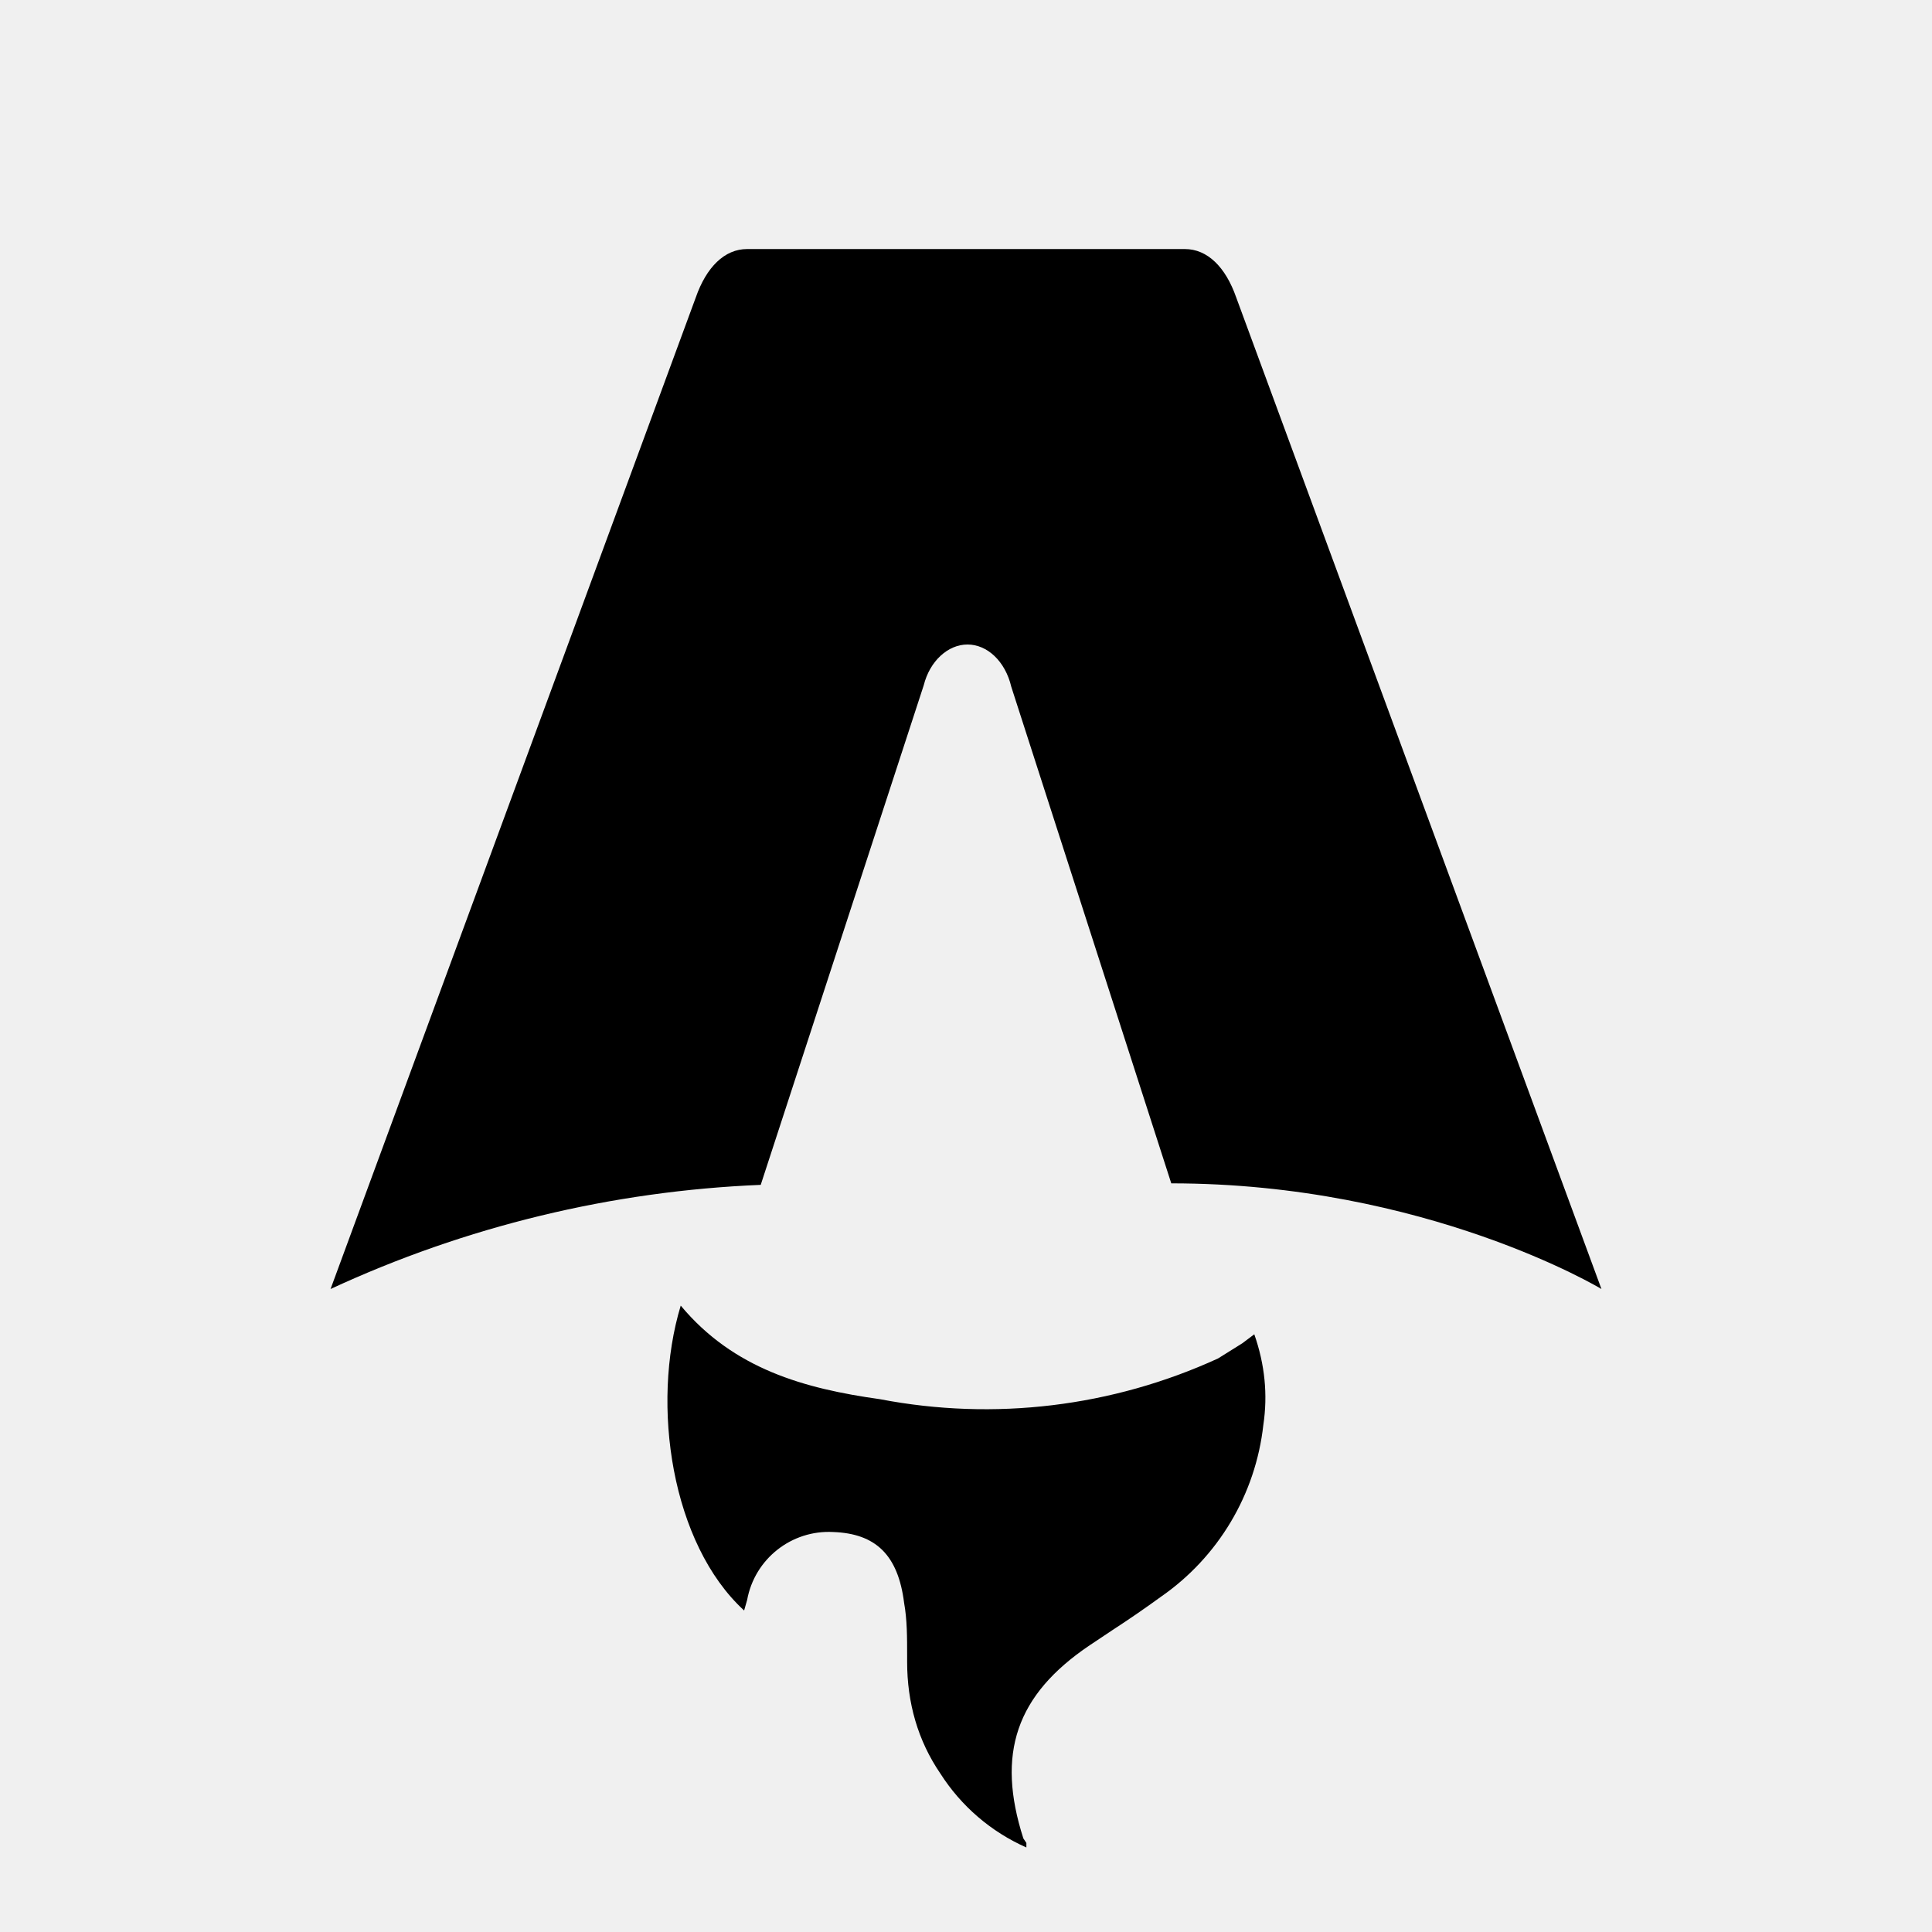
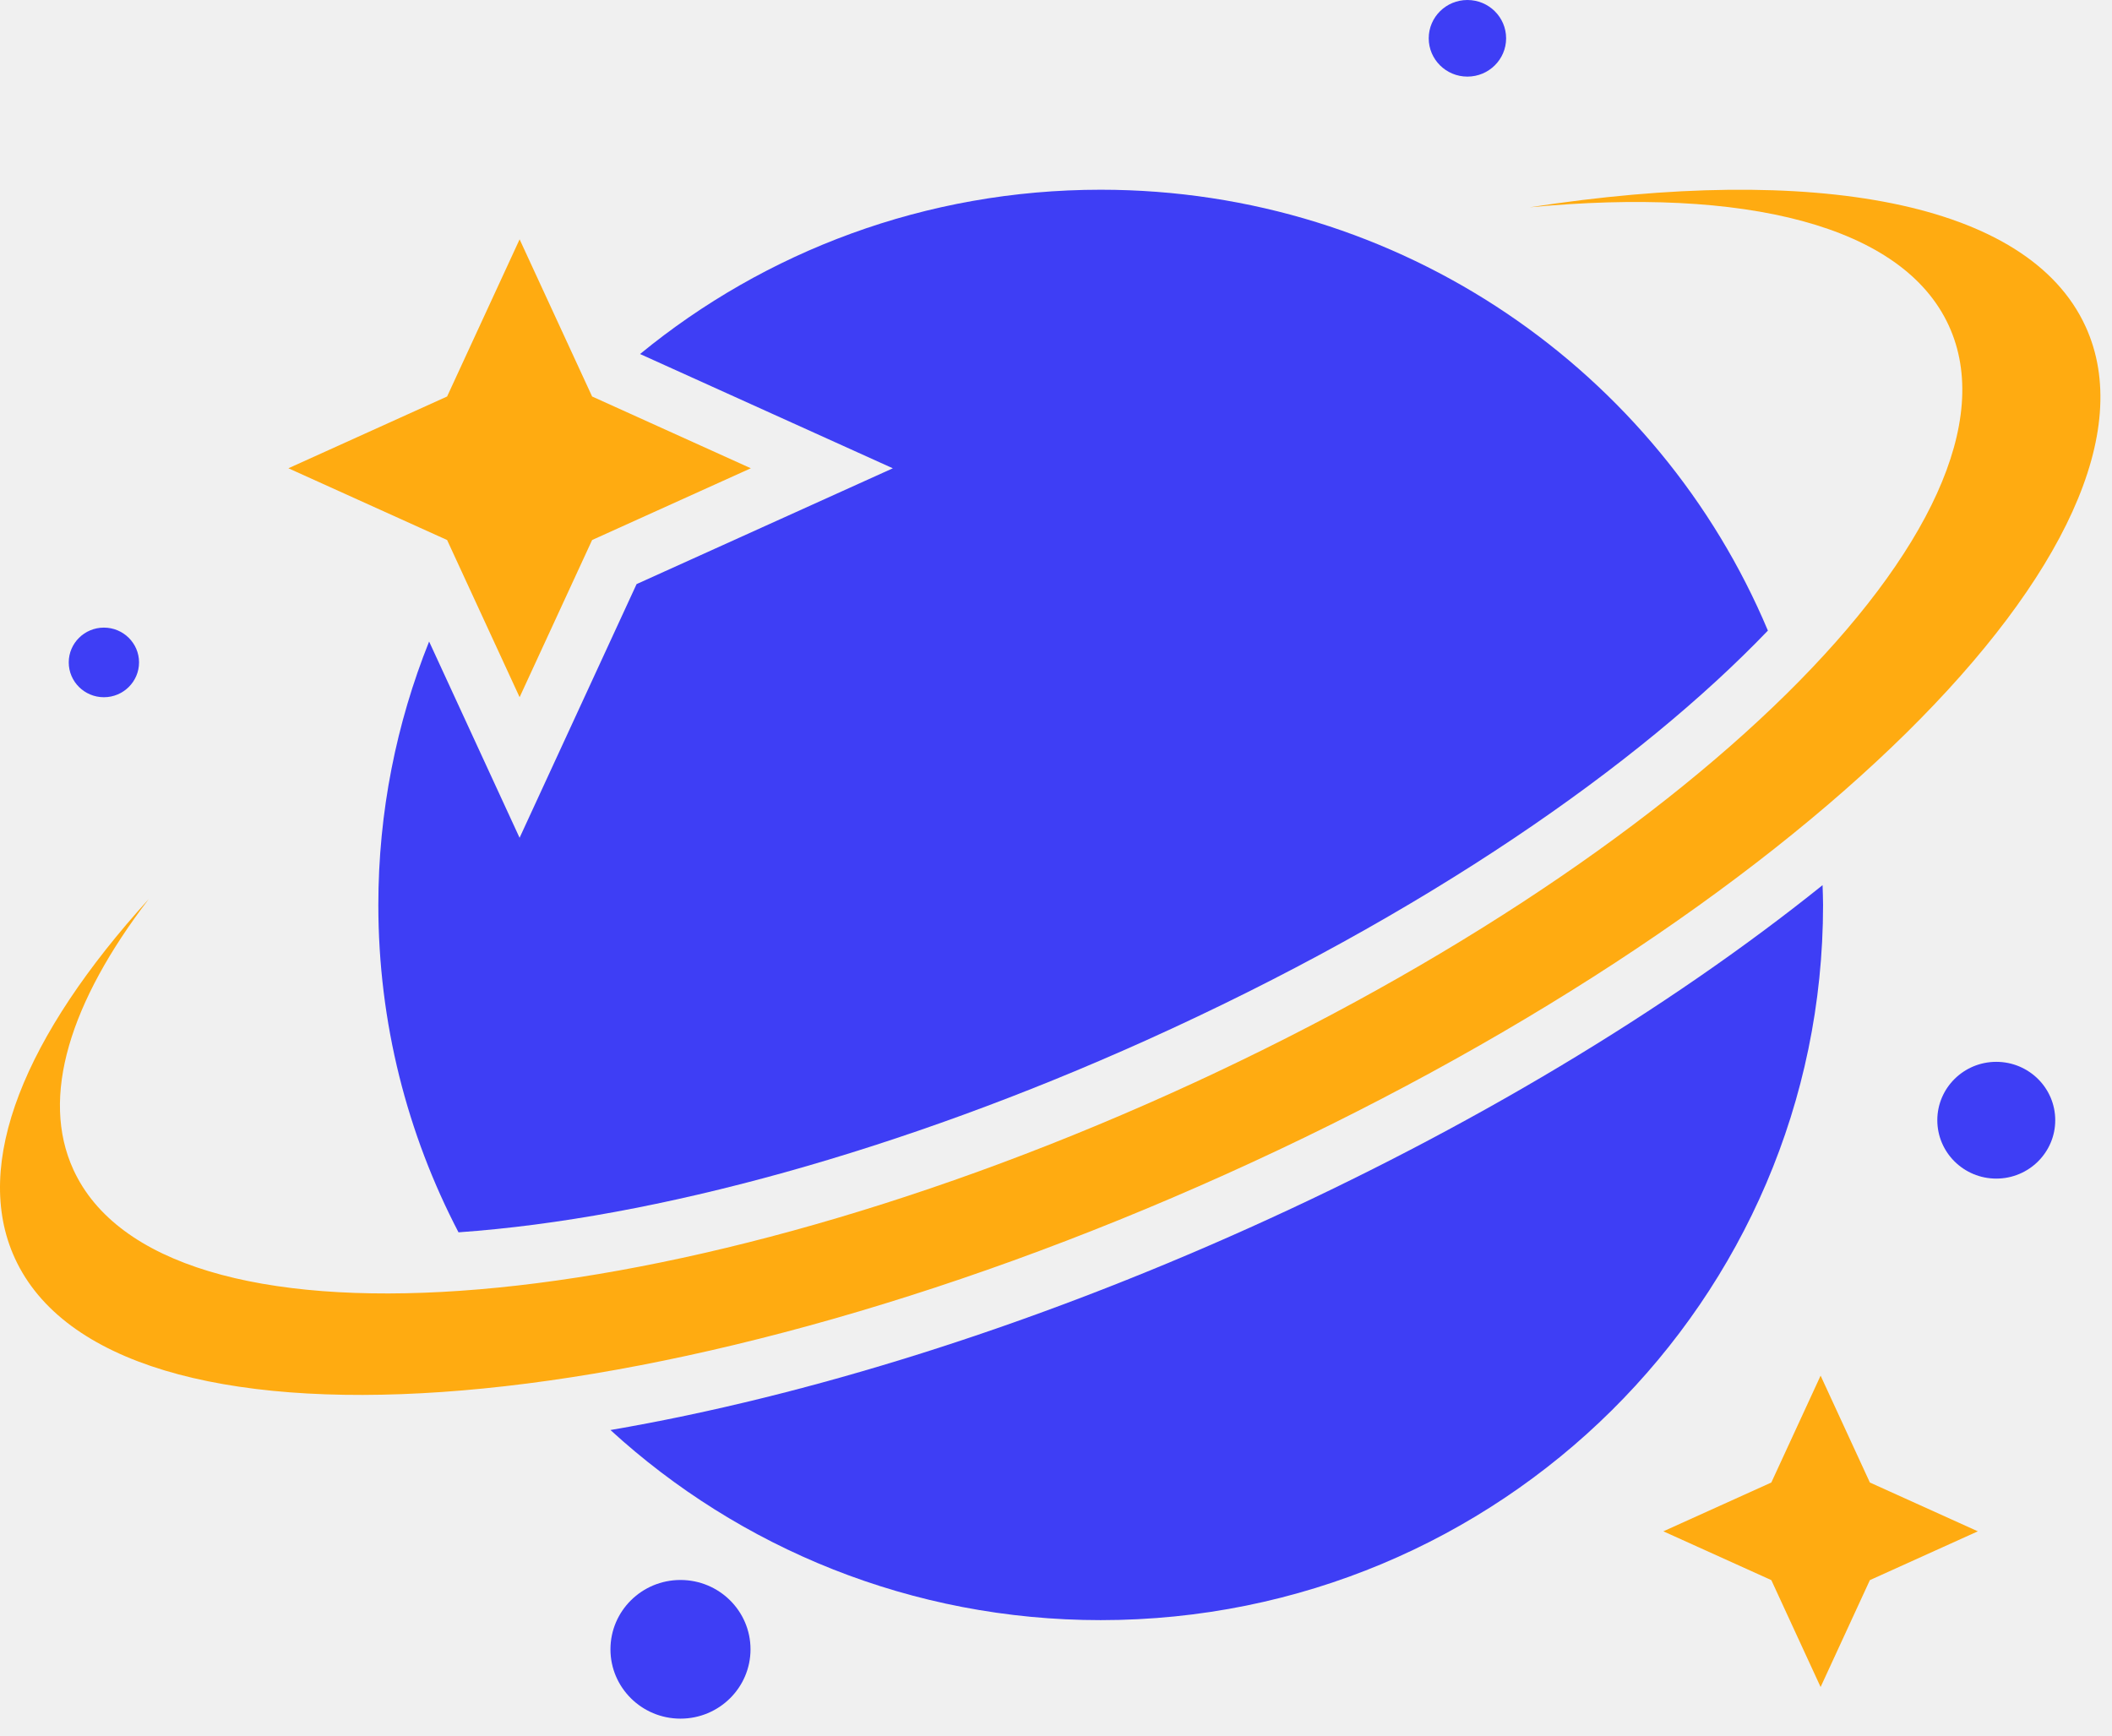
- <svg xmlns="http://www.w3.org/2000/svg" fill="none" viewBox="0 0 128 128">
-   <path d="M50.4 78.5a75.1 75.1 0 0 0-28.5 6.9l24.2-65.7c.7-2 1.9-3.2 3.4-3.2h29c1.5 0 2.7 1.2 3.4 3.2l24.2 65.7s-11.6-7-28.5-7L67 45.5c-.4-1.7-1.6-2.8-2.9-2.8-1.3 0-2.5 1.1-2.9 2.7L50.4 78.5Zm-1.1 28.2Zm-4.2-20.2c-2 6.6-.6 15.8 4.2 20.2a17.5 17.5 0 0 1 .2-.7 5.5 5.5 0 0 1 5.7-4.5c2.8.1 4.3 1.5 4.7 4.7.2 1.1.2 2.3.2 3.5v.4c0 2.7.7 5.2 2.2 7.4a13 13 0 0 0 5.7 4.9v-.3l-.2-.3c-1.8-5.6-.5-9.5 4.4-12.8l1.5-1a73 73 0 0 0 3.2-2.2 16 16 0 0 0 6.8-11.4c.3-2 .1-4-.6-6l-.8.6-1.6 1a37 37 0 0 1-22.4 2.7c-5-.7-9.7-2-13.2-6.2Z" />
-   <style>
-         path { fill: #000; }
-         @media (prefers-color-scheme: dark) {
-             path { fill: #FFF; }
-         }
-     </style>
+ <svg xmlns="http://www.w3.org/2000/svg" width="73" height="60" viewBox="0 0 73 60" fill="none">
+   <path d="M52.87 7.166C60.297 6.459 65.762 7.777 67.359 11.255C70.392 17.861 58.34 29.747 40.439 37.805C22.54 45.861 5.57 47.038 2.538 40.433C1.381 37.914 2.424 34.626 5.143 31.075C0.868 35.783 -0.987 40.225 0.515 43.495C3.864 50.788 22.6 49.489 42.363 40.592C62.127 31.697 75.433 18.572 72.084 11.28C70.097 6.953 62.693 5.65 52.87 7.166H52.87Z" fill="#FFAB11" />
+   <path d="M43.206 42.43C35.614 45.848 27.932 48.259 21.1 49.43C25.552 53.507 31.503 56.001 38.045 56.001C51.834 56.001 63.013 44.932 63.013 31.279C63.013 31.05 63.002 30.824 62.996 30.596C57.609 34.921 50.772 39.024 43.206 42.43Z" fill="#3E3EF5" />
+   <path d="M30.86 16.187L22.003 20.19L17.959 28.959L14.832 22.175C13.703 24.994 13.077 28.063 13.077 31.279C13.077 35.359 14.08 39.204 15.848 42.596C22.677 42.116 31.163 39.763 39.596 35.968C49.286 31.605 56.681 26.412 61.106 21.797C57.349 12.85 48.441 6.558 38.044 6.558C31.994 6.558 26.445 8.691 22.123 12.237L30.86 16.187Z" fill="#3E3EF5" />
+   <path d="M17.96 8.273L20.466 13.705L25.952 16.186L20.466 18.666L17.96 24.099L15.454 18.666L9.968 16.186L15.454 13.705L17.96 8.273Z" fill="#FFAB11" />
+   <path d="M62.928 47.55L64.631 51.244L68.363 52.931L64.631 54.618L62.928 58.313L61.225 54.618L57.493 52.931L61.225 51.244L62.928 47.55Z" fill="#FFAB11" />
+   <path d="M52.058 1.324C52.058 2.055 51.459 2.648 50.72 2.648C49.982 2.648 49.383 2.055 49.383 1.324C49.383 0.593 49.982 0 50.72 0C51.459 0 52.058 0.593 52.058 1.324Z" fill="#3E3EF5" />
+   <path d="M25.941 57.01C25.941 58.333 24.857 59.406 23.52 59.406C22.184 59.406 21.1 58.333 21.1 57.01C21.1 55.685 22.184 54.613 23.52 54.613C24.857 54.613 25.941 55.685 25.941 57.01Z" fill="#3E3EF5" />
+   <path d="M71.038 38.721C71.038 39.835 70.126 40.739 69 40.739C67.875 40.739 66.962 39.835 66.962 38.721C66.962 37.607 67.875 36.703 69 36.703C70.126 36.703 71.038 37.607 71.038 38.721Z" fill="#3E3EF5" />
+   <path d="M4.806 22.896C4.806 23.56 4.262 24.1 3.591 24.1C2.92 24.1 2.376 23.561 2.376 22.896C2.376 22.233 2.92 21.694 3.591 21.694C4.262 21.694 4.806 22.233 4.806 22.896Z" fill="#3E3EF5" />
</svg>
